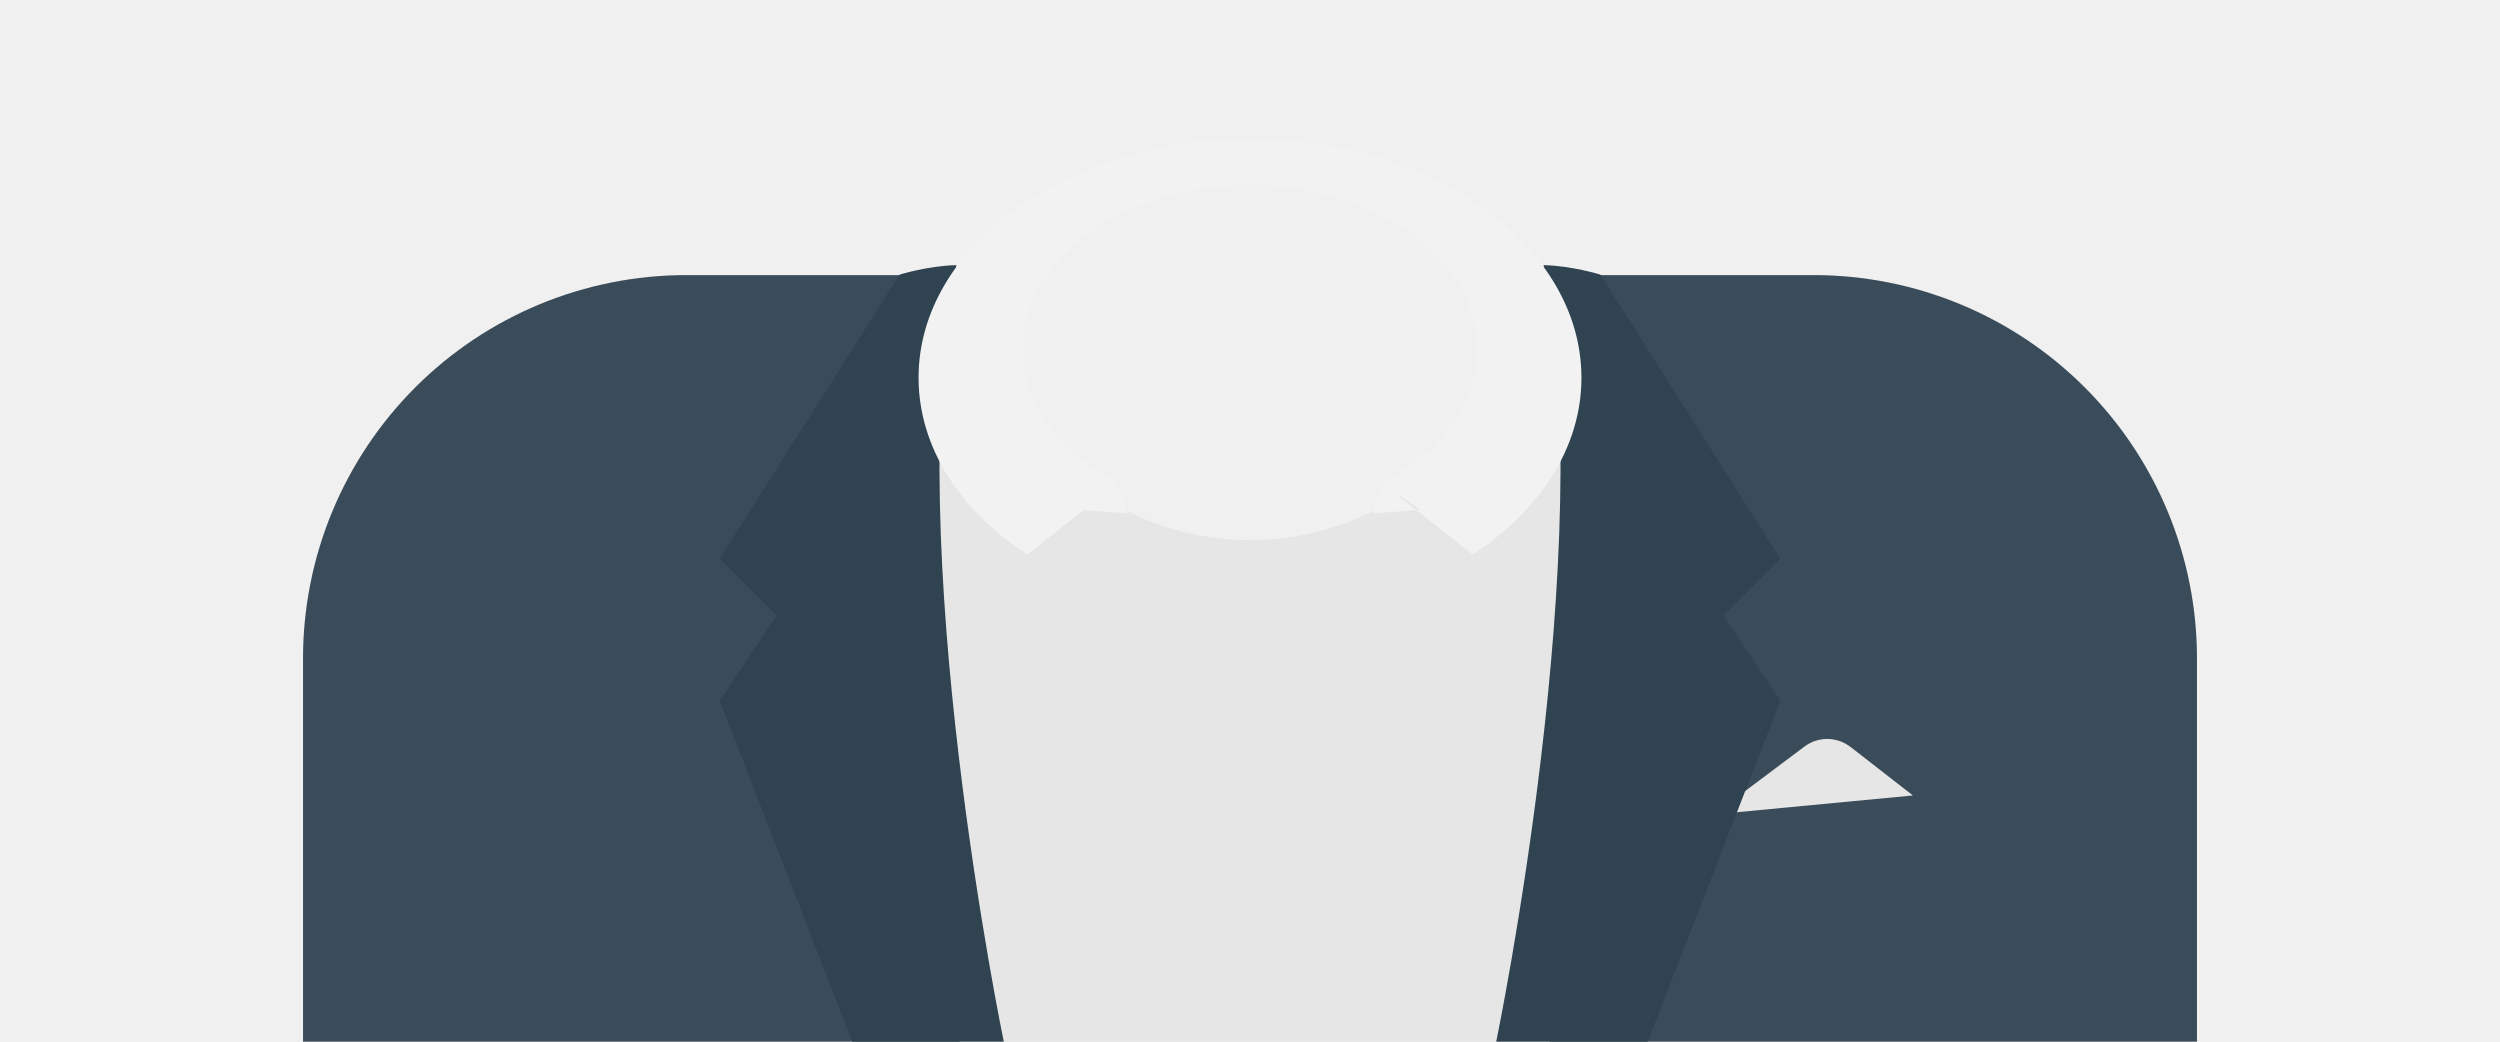
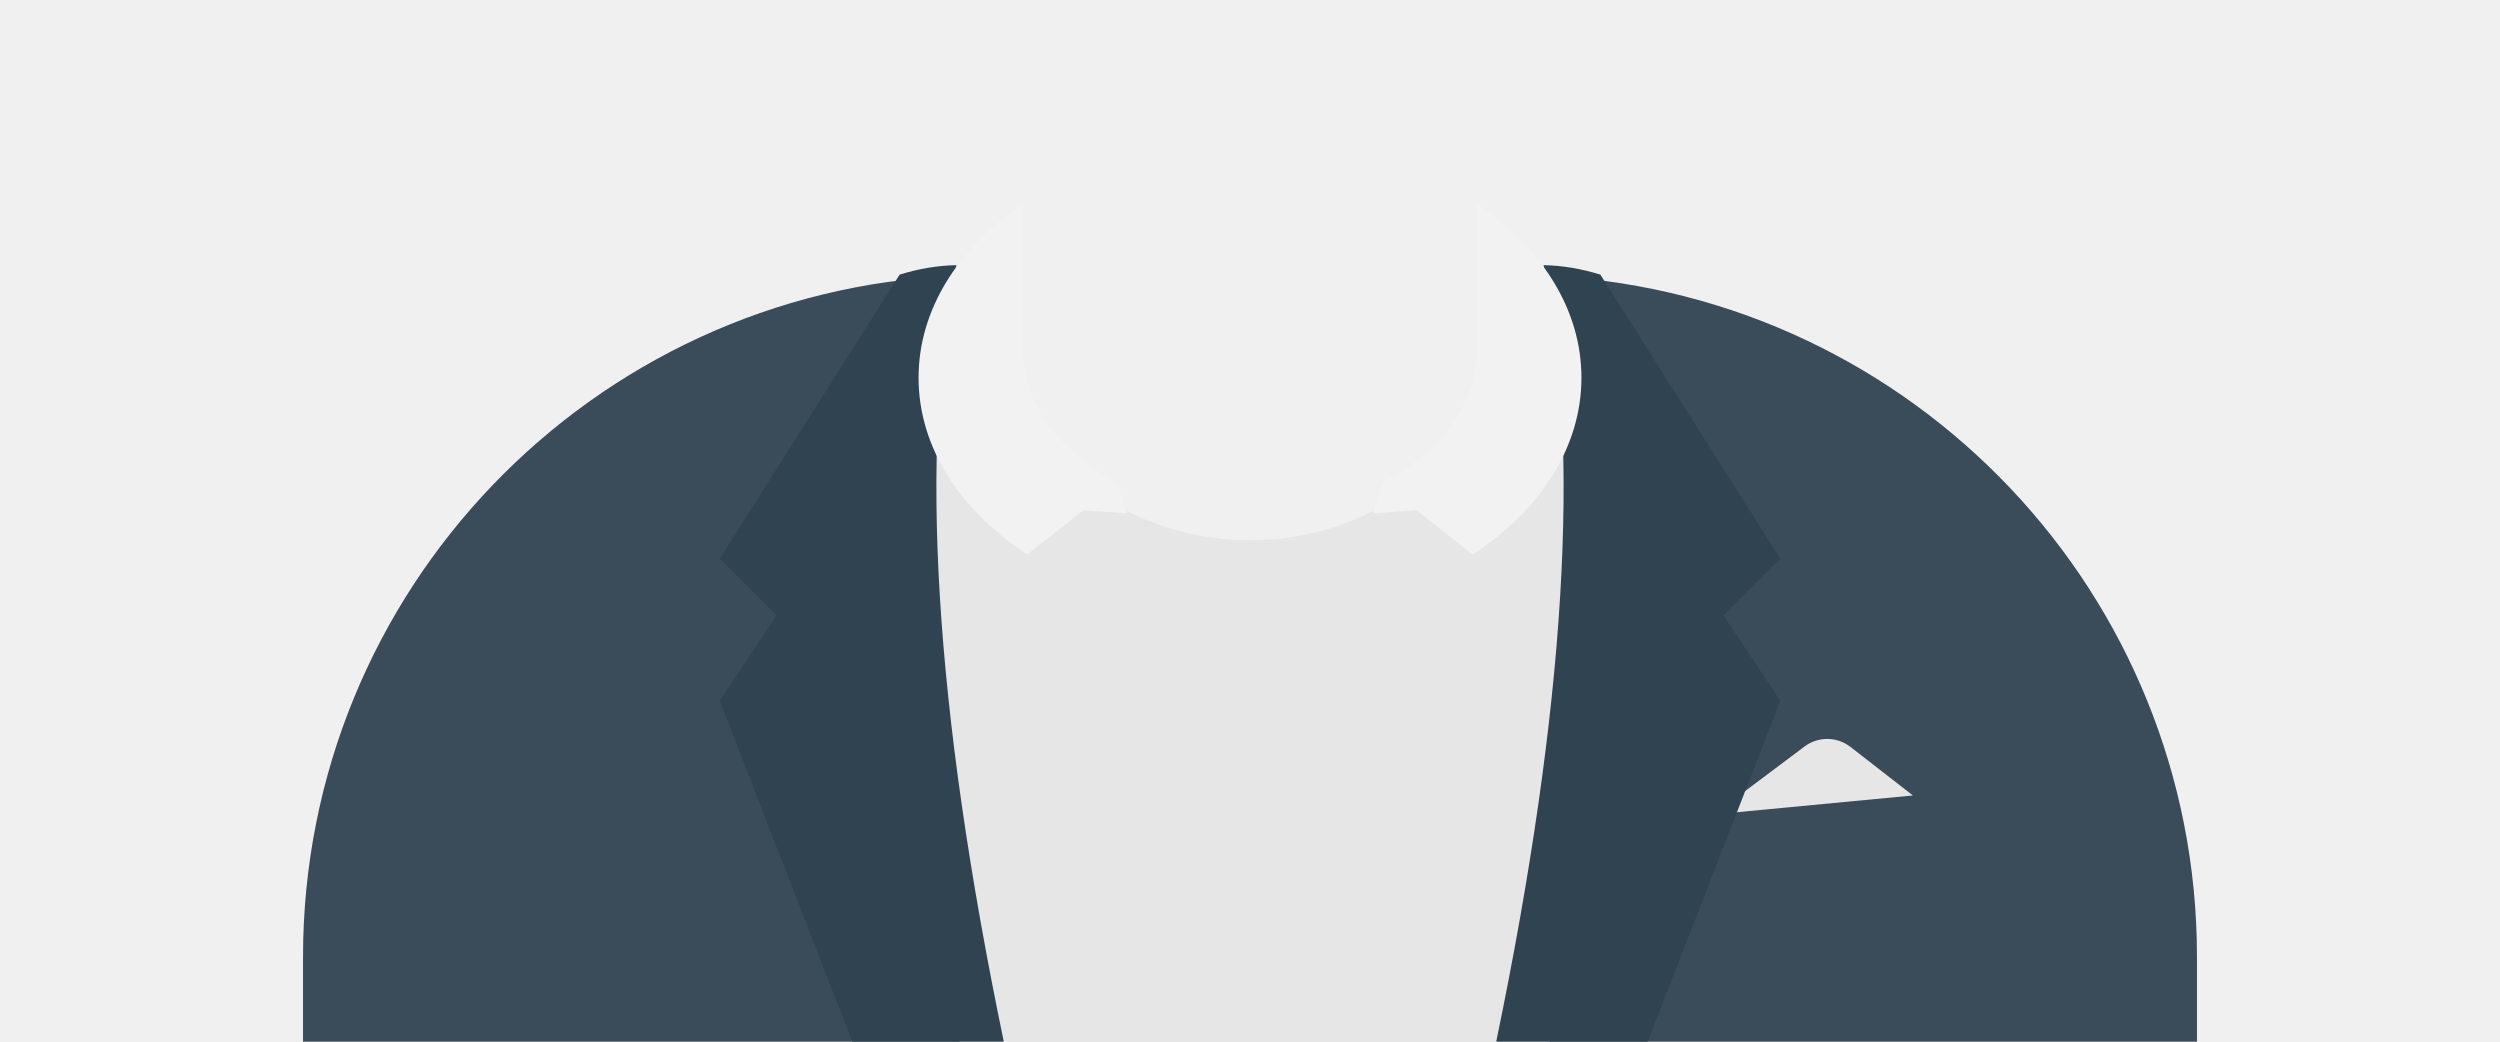
- <svg xmlns="http://www.w3.org/2000/svg" xmlns:xlink="http://www.w3.org/1999/xlink" width="264px" height="110px" viewbox="0 0 264 110" version="1.1">
+ <svg xmlns="http://www.w3.org/2000/svg" xmlns:xlink="http://www.w3.org/1999/xlink" width="264px" height="110px" viewBox="0 0 264 110" version="1.1">
  <defs>
-     <path d="M127 3C127 16.807 114.912 28 100 28C85.088 28 73 16.807 73 3C73 1.985 73.065 0.984 73.192 5.77316e-15L40.473 0Q39.48 0 38.487 0.049Q37.495 0.098 36.506 0.195Q35.517 0.292 34.535 0.438Q33.552 0.584 32.577 0.778Q31.603 0.972 30.639 1.213Q29.675 1.454 28.724 1.743Q27.774 2.031 26.838 2.366Q25.903 2.701 24.985 3.081Q24.067 3.461 23.169 3.886Q22.27 4.311 21.394 4.779Q20.518 5.247 19.666 5.758Q18.814 6.269 17.988 6.821Q17.161 7.373 16.363 7.965Q15.565 8.557 14.797 9.187Q14.029 9.817 13.293 10.485Q12.557 11.152 11.854 11.854Q11.152 12.557 10.485 13.293Q9.817 14.029 9.187 14.797Q8.557 15.565 7.965 16.363Q7.373 17.161 6.821 17.988Q6.269 18.814 5.758 19.666Q5.247 20.518 4.779 21.394Q4.311 22.27 3.886 23.169Q3.461 24.067 3.081 24.985Q2.701 25.903 2.366 26.838Q2.031 27.774 1.743 28.724Q1.454 29.675 1.213 30.639Q0.972 31.603 0.778 32.577Q0.584 33.552 0.438 34.535Q0.292 35.517 0.195 36.506Q0.098 37.495 0.049 38.487Q0 39.48 0 40.473L0 80.948L200 80.948L200 40.473Q200 39.48 199.951 38.487Q199.902 37.495 199.805 36.506Q199.708 35.517 199.562 34.535Q199.416 33.552 199.222 32.577Q199.028 31.603 198.787 30.639Q198.546 29.675 198.257 28.724Q197.969 27.774 197.634 26.838Q197.299 25.903 196.919 24.985Q196.539 24.067 196.114 23.169Q195.689 22.27 195.221 21.394Q194.753 20.518 194.242 19.666Q193.731 18.814 193.179 17.988Q192.627 17.161 192.035 16.363Q191.443 15.565 190.813 14.797Q190.183 14.029 189.515 13.293Q188.848 12.557 188.146 11.854Q187.443 11.152 186.707 10.485Q185.971 9.817 185.203 9.187Q184.435 8.557 183.637 7.965Q182.839 7.373 182.013 6.821Q181.186 6.269 180.334 5.758Q179.482 5.247 178.606 4.779Q177.73 4.311 176.831 3.886Q175.933 3.461 175.015 3.081Q174.097 2.701 173.162 2.366Q172.226 2.031 171.276 1.743Q170.325 1.454 169.361 1.213Q168.397 0.972 167.423 0.778Q166.448 0.584 165.465 0.438Q164.483 0.292 163.494 0.195Q162.505 0.098 161.513 0.049Q160.52 0 159.527 0L126.808 0C126.935 0.984 127 1.985 127 3Z" transform="translate(32 29.05172)" id="path_1" />
-     <clipPath id="mask_1">
-       <use xlink:href="#path_1" />
-     </clipPath>
+     <path d="M160,29.052 C199.765,29.052 232,61.287 232,101.052 L232,110 L32,110 L32,101.052 C32,61.287 64.235,29.052 104,29.052 L105.192,29.052 C105.065,30.036 105,31.037 105,32.052 C105,45.859 117.088,57.052 132,57.052 C146.912,57.052 159,45.859 159,32.052 C159,31.037 158.935,30.036 158.808,29.052 L160,29.052 Z" id="path-1" />
  </defs>
-   <g id="ClothingBlazer-+-Sweater">
-     <path d="M127 3C127 16.807 114.912 28 100 28C85.088 28 73 16.807 73 3C73 1.985 73.065 0.984 73.192 5.77316e-15L40.473 0Q39.48 0 38.487 0.049Q37.495 0.098 36.506 0.195Q35.517 0.292 34.535 0.438Q33.552 0.584 32.577 0.778Q31.603 0.972 30.639 1.213Q29.675 1.454 28.724 1.743Q27.774 2.031 26.838 2.366Q25.903 2.701 24.985 3.081Q24.067 3.461 23.169 3.886Q22.27 4.311 21.394 4.779Q20.518 5.247 19.666 5.758Q18.814 6.269 17.988 6.821Q17.161 7.373 16.363 7.965Q15.565 8.557 14.797 9.187Q14.029 9.817 13.293 10.485Q12.557 11.152 11.854 11.854Q11.152 12.557 10.485 13.293Q9.817 14.029 9.187 14.797Q8.557 15.565 7.965 16.363Q7.373 17.161 6.821 17.988Q6.269 18.814 5.758 19.666Q5.247 20.518 4.779 21.394Q4.311 22.27 3.886 23.169Q3.461 24.067 3.081 24.985Q2.701 25.903 2.366 26.838Q2.031 27.774 1.743 28.724Q1.454 29.675 1.213 30.639Q0.972 31.603 0.778 32.577Q0.584 33.552 0.438 34.535Q0.292 35.517 0.195 36.506Q0.098 37.495 0.049 38.487Q0 39.48 0 40.473L0 80.948L200 80.948L200 40.473Q200 39.48 199.951 38.487Q199.902 37.495 199.805 36.506Q199.708 35.517 199.562 34.535Q199.416 33.552 199.222 32.577Q199.028 31.603 198.787 30.639Q198.546 29.675 198.257 28.724Q197.969 27.774 197.634 26.838Q197.299 25.903 196.919 24.985Q196.539 24.067 196.114 23.169Q195.689 22.27 195.221 21.394Q194.753 20.518 194.242 19.666Q193.731 18.814 193.179 17.988Q192.627 17.161 192.035 16.363Q191.443 15.565 190.813 14.797Q190.183 14.029 189.515 13.293Q188.848 12.557 188.146 11.854Q187.443 11.152 186.707 10.485Q185.971 9.817 185.203 9.187Q184.435 8.557 183.637 7.965Q182.839 7.373 182.013 6.821Q181.186 6.269 180.334 5.758Q179.482 5.247 178.606 4.779Q177.73 4.311 176.831 3.886Q175.933 3.461 175.015 3.081Q174.097 2.701 173.162 2.366Q172.226 2.031 171.276 1.743Q170.325 1.454 169.361 1.213Q168.397 0.972 167.423 0.778Q166.448 0.584 165.465 0.438Q164.483 0.292 163.494 0.195Q162.505 0.098 161.513 0.049Q160.52 0 159.527 0L126.808 0C126.935 0.984 127 1.985 127 3Z" transform="translate(32 29.05172)" id="Clothes" fill="#E6E6E6" fill-rule="evenodd" stroke="none" />
-     <g clip-path="url(#mask_1)">
-       <g id="Color-Fabric">
-         <path d="M0 0L264 0L264 110L0 110L0 0Z" id="🖍Color" fill="#E6E6E6" fill-rule="evenodd" stroke="none" />
-       </g>
+   <g id="Clothing/Blazer-+-Sweater" stroke="none" stroke-width="1" fill="none" fill-rule="evenodd">
+     <mask id="mask-2" fill="white">
+       <use xlink:href="#path-1" />
+     </mask>
+     <use id="Clothes" fill="#E6E6E6" xlink:href="#path-1" />
+     <g id="Fabric-Color" mask="url(#mask-2)" fill="">
+       <rect id="🖍Color" x="0" y="0" width="264" height="110" />
    </g>
-     <g id="Blazer" transform="translate(32 28)">
-       <path d="M131.638 80.878L200 80.878L200 40.403Q200 39.409 199.951 38.417Q199.902 37.424 199.805 36.436Q199.708 35.447 199.562 34.464Q199.416 33.481 199.222 32.507Q199.028 31.532 198.787 30.569Q198.546 29.605 198.257 28.654Q197.969 27.703 197.634 26.768Q197.299 25.832 196.919 24.914Q196.539 23.996 196.114 23.098Q195.689 22.2 195.221 21.324Q194.753 20.448 194.242 19.595Q193.731 18.743 193.179 17.917Q192.627 17.091 192.035 16.293Q191.443 15.495 190.813 14.727Q190.183 13.959 189.515 13.223Q188.848 12.486 188.146 11.784Q187.443 11.081 186.707 10.414Q185.971 9.747 185.203 9.116Q184.435 8.486 183.637 7.894Q182.839 7.302 182.013 6.75Q181.186 6.198 180.334 5.688Q179.482 5.177 178.606 4.709Q177.73 4.24 176.831 3.815Q175.933 3.391 175.015 3.01Q174.097 2.63 173.162 2.295Q172.226 1.961 171.276 1.672Q170.325 1.384 169.361 1.142Q168.397 0.901 167.423 0.707Q166.448 0.513 165.465 0.368Q164.483 0.222 163.494 0.124Q162.505 0.027 161.513 -0.022Q160.52 -0.071 159.527 -0.071L132.197 -0.071C135.253 11.554 137 25.022 137 39.378C137 54.587 135.039 68.798 131.638 80.878ZM68.803 -0.071C65.747 11.554 64 25.022 64 39.378C64 54.587 65.961 68.798 69.362 80.878L0 80.878L0 40.403Q0 39.409 0.049 38.417Q0.098 37.424 0.195 36.436Q0.292 35.447 0.438 34.464Q0.584 33.481 0.778 32.507Q0.972 31.532 1.213 30.569Q1.454 29.605 1.743 28.654Q2.031 27.703 2.366 26.768Q2.701 25.832 3.081 24.914Q3.461 23.996 3.886 23.098Q4.311 22.2 4.779 21.324Q5.247 20.448 5.758 19.595Q6.269 18.743 6.821 17.917Q7.373 17.091 7.965 16.293Q8.557 15.495 9.187 14.727Q9.817 13.959 10.485 13.223Q11.152 12.486 11.854 11.784Q12.557 11.081 13.293 10.414Q14.029 9.747 14.797 9.116Q15.565 8.486 16.363 7.894Q17.161 7.302 17.988 6.75Q18.814 6.198 19.666 5.688Q20.518 5.177 21.394 4.709Q22.27 4.24 23.169 3.815Q24.067 3.391 24.985 3.01Q25.903 2.63 26.838 2.295Q27.774 1.961 28.724 1.672Q29.675 1.384 30.639 1.142Q31.603 0.901 32.577 0.707Q33.552 0.513 34.535 0.368Q35.517 0.222 36.506 0.124Q37.495 0.027 38.487 -0.022Q39.48 -0.071 40.473 -0.071L68.803 -0.071Z" transform="translate(0 1.122229)" id="Saco" fill="#3A4C5A" fill-rule="evenodd" stroke="none" />
-       <path d="M0 9L9.556 1.833Q9.687 1.735 9.825 1.648Q9.963 1.561 10.108 1.486Q10.252 1.41 10.403 1.347Q10.553 1.283 10.708 1.233Q10.863 1.182 11.021 1.144Q11.18 1.105 11.341 1.08Q11.502 1.055 11.665 1.043Q11.828 1.032 11.991 1.033Q12.154 1.034 12.316 1.049Q12.479 1.064 12.64 1.092Q12.8 1.12 12.958 1.161Q13.116 1.201 13.27 1.255Q13.424 1.309 13.573 1.375Q13.723 1.441 13.866 1.519Q14.009 1.596 14.146 1.686Q14.282 1.775 14.411 1.875L21 7L0 9Z" transform="translate(149 49)" id="Pocket-hanky" fill="#E6E6E6" fill-rule="evenodd" stroke="none" />
-       <path d="M25 1.13687e-13C19 29 30 82 30 82L14 82L0 46L6 37L0 31L19 1C19 1 22.041 0.054 25 1.13687e-13Z" transform="translate(44 0)" id="Wing" fill="#2F4351" fill-rule="evenodd" stroke="none" />
-       <path d="M25 1.13687e-13C19 29 30 82 30 82L14 82L0 46L6 37L0 31L19 1C19 1 22.041 0.054 25 1.13687e-13Z" transform="matrix(-1 0 0 1 156 0)" id="Wing" fill="#2F4351" fill-rule="evenodd" stroke="none" />
+     <g id="Blazer" transform="translate(32, 28)">
+       <path d="M64,40.5 C64,55.709 65.961,69.921 69.362,82.001 L0,82 L0,73.052 C-4.73779789e-15,34.365 30.512,2.804 68.785,1.122 C65.74,12.731 64,26.173 64,40.5 Z M200,73.052 L200,82 L131.638,82.001 C135.039,69.921 137,55.709 137,40.5 C137,26.194 135.265,12.771 132.229,1.174 C170.025,3.363 200,34.707 200,73.052 Z" id="Saco" fill="#3A4C5A" />
+       <path d="M149,58 L158.556,50.833 C159.999,49.751 161.988,49.768 163.412,50.876 L170,56 L170,56 L149,58 Z" id="Pocket-hanky" fill="#E6E6E6" />
+       <path d="M69,0 C65,19.333 66.667,46.667 74,82 L58,82 L44,46 L50,37 L44,31 L63,1 C65.028,0.369 67.028,0.036 69,0 Z" id="Wing" fill="#2F4351" />
+       <path d="M151,0 C147,19.333 148.667,46.667 156,82 L140,82 L126,46 L132,37 L126,31 L145,1 C147.028,0.369 149.028,0.036 151,0 Z" id="Wing" fill="#2F4351" transform="translate(141, 41) scale(-1, 1) translate(-141, -41) " />
    </g>
-     <path d="M21 29.518L21.078 29.456C14.977 26.314 11 21.161 11 15.338C11 5.766 21.745 -1.993 35 -1.993C48.255 -1.993 59 5.766 59 15.338C59 21.161 55.023 26.314 48.922 29.456L49 29.518L48 32.669L52.579 32.337L58.52 37.017C65.572 32.406 70 25.75 70 18.349C70 4.426 54.33 -6.86 35 -6.86C15.67 -6.86 0 4.426 0 18.349C0 25.75 4.428 32.406 11.48 37.017L17.421 32.337L22 32.669L21 29.518ZM53 32.307L52.579 32.337L49 29.518L53 32.307Z" transform="translate(97 21.539)" id="Collar" fill="#F2F2F2" fill-rule="evenodd" stroke="none" />
+     <path d="M167,39.888 C167,47.289 162.572,53.945 155.52,58.556 L149.58,53.876 L145,54.208 L146,51.057 L145.922,50.996 C152.022,47.853 156,42.7 156,36.877 L156,21.539 C162.772,26.136 167,32.656 167,39.888 Z M118.078,50.996 L118,51.057 L119,54.208 L114.419,53.876 L108.48,58.556 C101.428,53.945 97,47.289 97,39.888 C97,32.656 101.228,26.136 108.001,21.539 L108,36.877 C108,42.7 111.978,47.853 118.078,50.996 Z" id="Collar" fill="#F2F2F2" />
  </g>
</svg>
